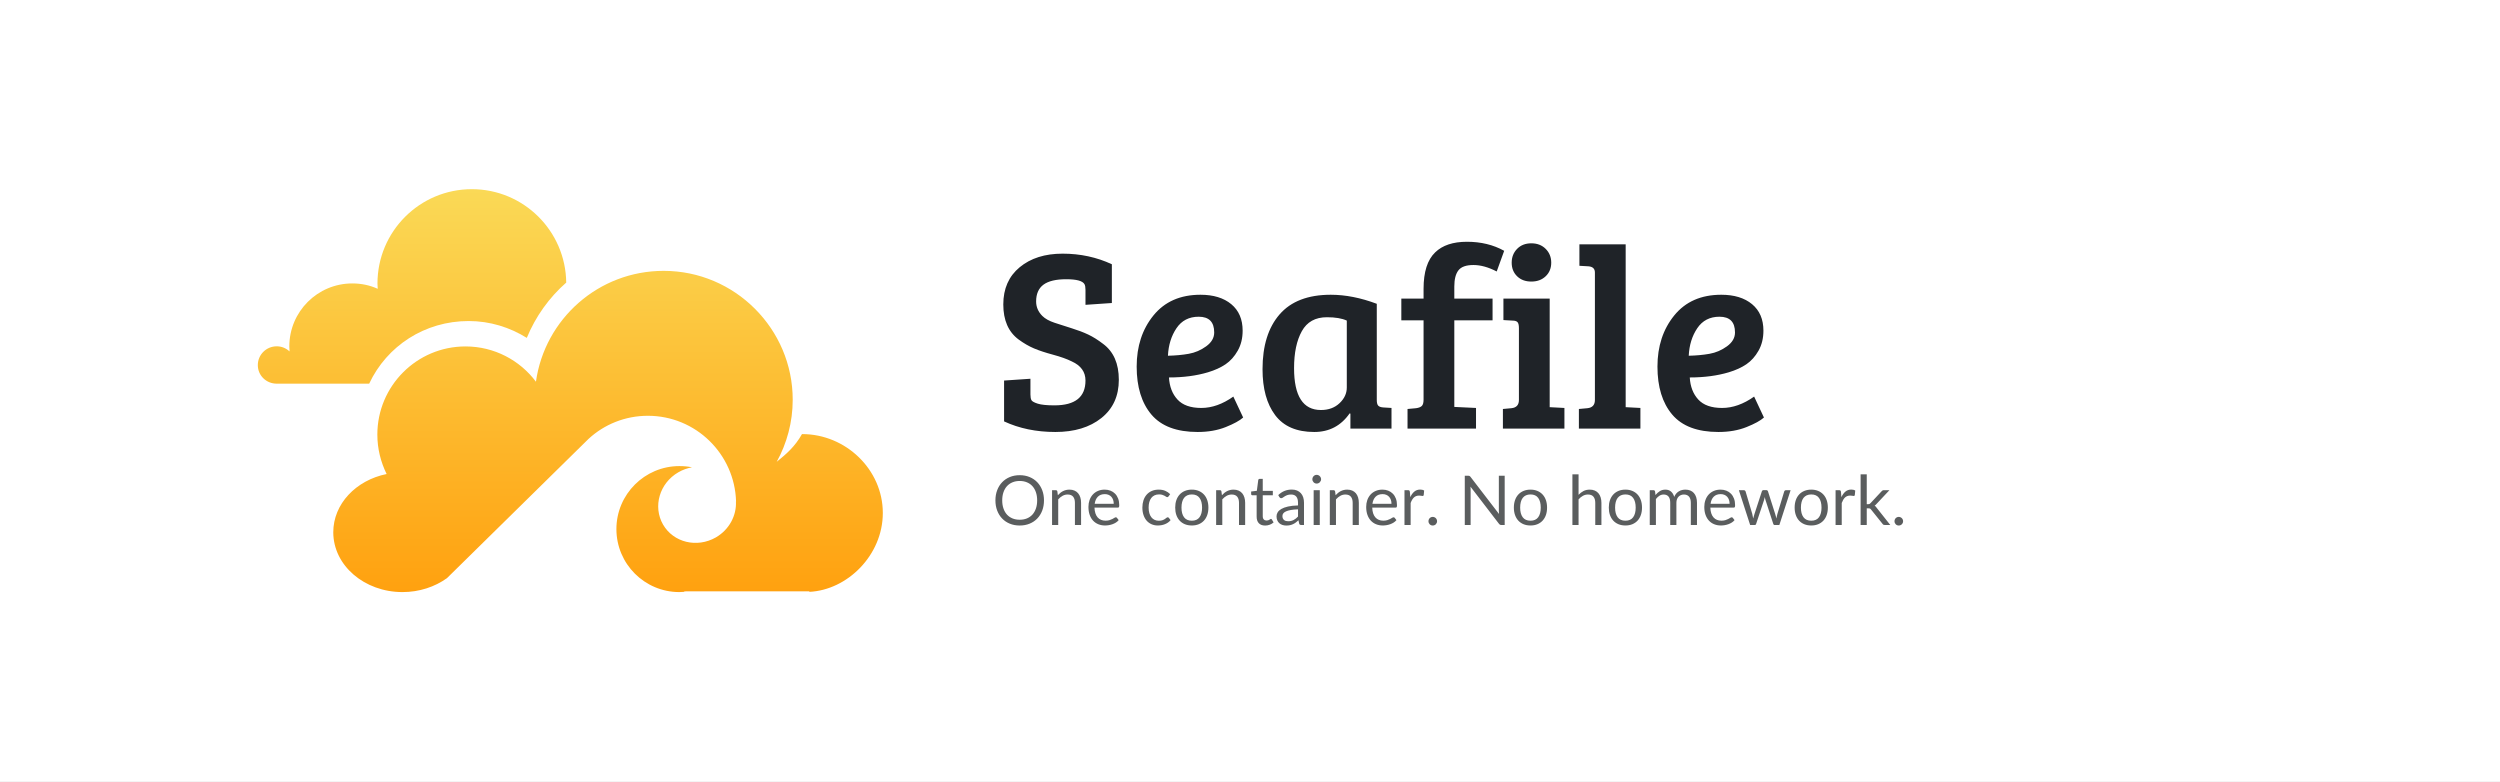
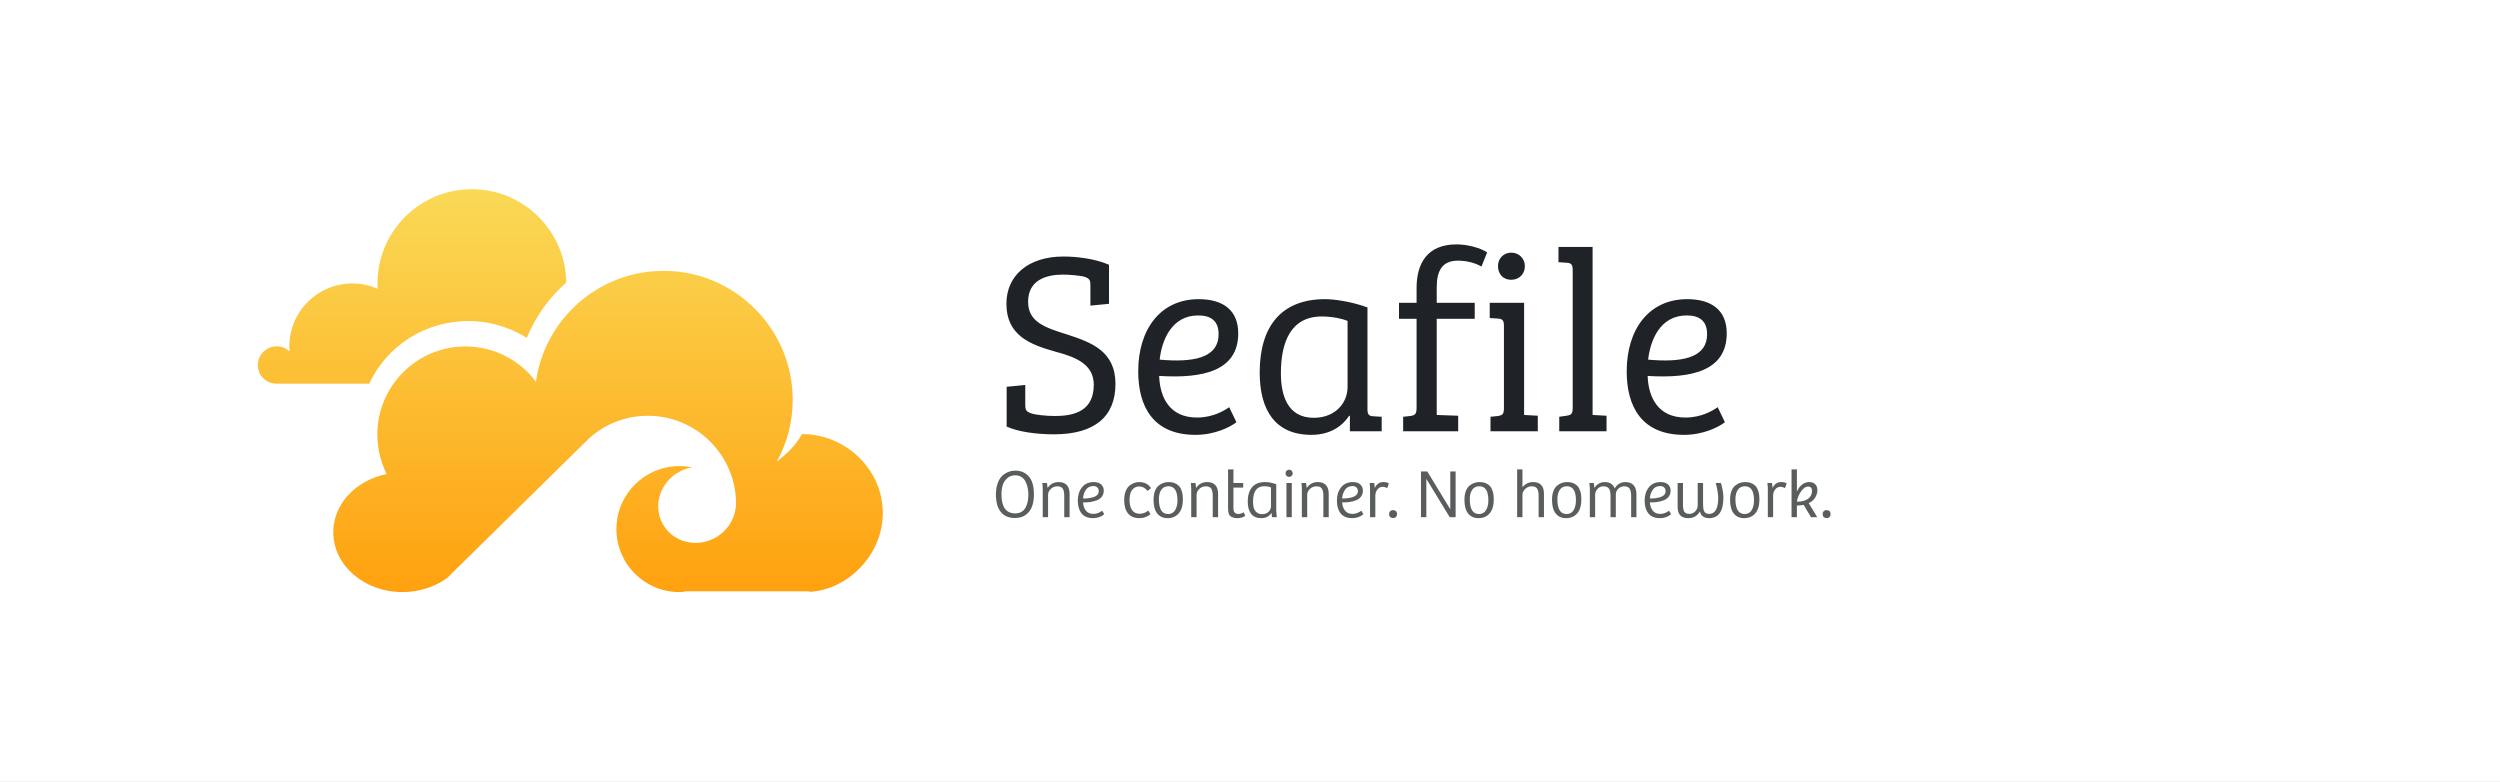
<svg xmlns="http://www.w3.org/2000/svg" viewBox="0 0 1600 500" width="1600" height="500" role="img" aria-label="Seafile">
  <rect width="1600" height="500" fill="#ffffff" />
  <g transform="translate(151.67,36.67) scale(0.83333)">
    <g transform="translate(16,15.859) scale(0.937683)">
      <linearGradient id="a" x1="-50.565" x2="-48.43" y1="653.193" y2="653.193" gradientTransform="matrix(0 154.4688 154.4688 0 -100641.89 7901.833)" gradientUnits="userSpaceOnUse">
        <stop offset="0" style="stop-color:#fad956" />
        <stop offset="1" style="stop-color:#ffa10f" />
      </linearGradient>
      <path d="M0 235.2c0-8.5 6.9-15.4 15.5-15.4 4.1 0 7.7 1.6 10.5 4.2-.1-1.4-.2-2.7-.2-4.1 0-28.5 23.1-51.6 51.6-51.6 7.4 0 14.4 1.5 20.8 4.4-.1-1.5-.2-2.9-.2-4.3 0-42.7 34.6-77.3 77.3-77.3 42.4 0 76.8 34.2 77.3 76.5-14 12.3-25.1 27.8-32.3 45.3-13.8-8.6-30.1-13.8-47.6-13.8-36 0-67 20.4-81.5 51.3H15.5c-8.6 0-15.5-6.7-15.5-15.2M407.1 189c-19.1-19.1-45.5-31-74.7-31-53.3 0-97.4 39.4-104.6 90.8-13.1-17.5-34.1-28.9-57.7-28.9-39.9 0-72.2 32.4-72.2 72.2 0 11.6 2.8 22.5 7.6 32.3-25.1 5.1-43.7 24.5-43.7 47.7 0 27.1 25.4 49 56.7 49 13.8 0 26.5-4.3 36.4-11.4l116-114.1c12.8-11.8 29.9-18.9 48.6-18.9 39.2 0 71.1 31.3 72.2 70.2 0 0 0-.1-.1-.1.6 11.5-5.4 23.1-16.4 29.5-15.5 8.9-34.8 4.2-43.3-10.5-8.5-14.8-2.9-33.9 12.5-42.8 3.6-2.1 7.4-3.4 11.2-4.1-3.3-.7-6.8-1-10.3-1-28.4 0-51.6 23.1-51.6 51.6s23.1 51.6 51.6 51.6c1.2 0 2.5-.1 3.8-.2l-.1-.2 1.5-.2h101.2v.4c31-1.4 60.2-29.9 60.2-64.6 0-35.6-30.4-64.6-66-64.6h-.2c-5.8 10.3-12.8 16.3-20.7 22.7 8.3-15.1 13.1-32.4 13.1-50.8 0-29.2-11.9-55.5-31-74.6" style="fill:url(#a)" />
    </g>
  </g>
-   <g transform="translate(635.00,274.32)">
-     <path d="M39.86-14.89Q59.71-14.89 59.71-30.77Q59.71-39.04 50.95-43.01Q46.32-45.32 38.95-47.31Q31.59-49.29 26.71-51.36Q21.83-53.43 16.87-57.07Q7.11-64.35 7.11-79.48Q7.11-94.62 17.62-103.30Q28.12-111.98 45.08-111.98Q62.03-111.98 76.59-105.20L76.59-80.39L59.71-79.23L59.71-88.83Q59.71-91.31 59.05-92.47Q57.23-95.61 47.39-95.61Q37.55-95.61 32.83-92.14Q28.12-88.66 28.12-81.38Q28.12-76.09 32.09-72.12Q34.74-69.47 39.95-67.74Q45.16-66 51.03-64.18Q56.90-62.36 61.45-60.21Q66-58.06 70.96-54.26Q81.05-46.81 81.05-31.26Q81.05-15.71 69.89-6.78Q58.72 2.15 40.44 2.15Q22.17 2.15 7.61-4.63L7.61-30.77L24.48-31.92L24.48-21.83Q24.48-19.35 25.14-18.20Q25.80-17.04 29.20-15.96Q32.59-14.89 39.86-14.89M133.32-85.68Q145.73-85.68 153.01-79.65Q160.29-73.61 160.29-62.69Q160.29-55.41 157.14-49.87Q154-44.33 149.37-41.19Q144.74-38.05 138.12-36.06Q127.04-32.75 113.14-32.75Q113.64-23.98 118.60-18.61Q123.56-13.23 133.82-13.23Q144.08-13.23 154.33-20.51L160.62-7.11Q157.31-4.14 149.45-0.99Q141.59 2.15 131.50 2.15Q111.32 2.15 101.89-9.02Q92.47-20.18 92.47-39.70Q92.47-59.22 103.22-72.45Q113.97-85.68 133.32-85.68M125.80-47.89Q131.83-48.96 136.96-52.68Q142.09-56.41 142.09-61.53Q142.09-71.62 132.17-71.62Q122.90-71.62 117.94-64.26Q112.98-56.90 112.48-46.65Q119.76-46.81 125.80-47.89M246.14-79.89L246.14-18.36Q246.14-15.71 247.05-14.72Q247.95-13.73 250.27-13.56L255.56-13.23L255.56 0L229.26 0L229.26-9.59L228.77-9.76Q220.50 2.15 206.11 2.15Q189.23 2.15 181.13-8.60Q173.02-19.35 173.02-38.05Q173.02-60.54 183.94-73.11Q194.86-85.68 216.69-85.68Q230.75-85.68 246.14-79.89M226.95-26.30L226.95-69.14Q222.32-71.29 214.21-71.29Q203.13-71.29 198.17-62.36Q193.20-53.43 193.20-38.71Q193.20-11.91 210.41-11.91Q217.68-11.91 222.32-16.29Q226.95-20.68 226.95-26.30M276.08-18.53L276.08-69.31L261.85-69.31L261.85-83.20L276.08-83.20L276.08-89.49Q276.08-105.70 283.52-112.81Q290.47-119.59 303.86-119.59Q317.26-119.59 327.68-113.80L322.89-100.57Q314.95-104.71 308-104.71Q301.05-104.71 298.41-101.32Q295.76-97.92 295.76-90.98L295.76-83.20L320.24-83.20L320.24-69.31L295.76-69.31L295.76-13.89L309.65-13.23L309.65 0L265.82 0L265.82-12.57L271.28-13.07Q273.76-13.40 274.92-14.47Q276.08-15.55 276.08-18.53M327.19-83.20L356.80-83.20L356.80-13.73L366.23-13.23L366.23 0L326.86 0L326.86-12.57L332.32-13.07Q337.11-13.56 337.11-18.36L337.11-64.35Q337.11-67.16 336.20-68.15Q335.29-69.14 332.98-69.14L327.19-69.47L327.19-83.20M335.95-97.51Q332.48-100.90 332.48-106.20Q332.48-111.49 335.95-115.05Q339.43-118.60 345.05-118.60Q350.68-118.60 354.23-115.05Q357.79-111.49 357.79-106.20Q357.79-100.90 354.23-97.51Q350.68-94.12 345.05-94.12Q339.43-94.12 335.95-97.51M375.82-117.94L405.43-117.94L405.43-13.73L414.86-13.23L414.86 0L375.49 0L375.49-12.57L380.95-13.07Q385.74-13.56 385.74-18.36L385.74-99.91Q385.74-103.55 381.61-103.88L375.82-104.21L375.82-117.94M466.63-85.68Q479.04-85.68 486.32-79.65Q493.59-73.61 493.59-62.69Q493.59-55.41 490.45-49.87Q487.31-44.33 482.68-41.19Q478.05-38.05 471.43-36.06Q460.35-32.75 446.45-32.75Q446.95-23.98 451.91-18.61Q456.87-13.23 467.13-13.23Q477.38-13.23 487.64-20.51L493.92-7.11Q490.62-4.14 482.76-0.99Q474.90 2.15 464.81 2.15Q444.63 2.15 435.20-9.02Q425.77-20.18 425.77-39.70Q425.77-59.22 436.53-72.45Q447.28-85.68 466.63-85.68M459.11-47.89Q465.14-48.96 470.27-52.68Q475.40-56.41 475.40-61.53Q475.40-71.62 465.47-71.62Q456.21-71.62 451.25-64.26Q446.29-56.90 445.79-46.65Q453.07-46.81 459.11-47.89" fill="#1f2328" />
+   <g transform="translate(635.00,275.99)">
+     <path d="M39.53 1.98C65.83 1.98 78.90-9.59 78.90-30.27C78.90-51.28 63.35-56.90 48.14-61.86C33.91-66.33 22.99-69.80 22.99-82.87C22.99-96.77 34.57-100.24 45.32-100.24C49.79-100.24 56.90-99.58 59.38-98.75C62.53-97.59 62.86-96.44 62.86-93.29L62.86-80.39L74.77-81.55L74.77-106.53C65.83-110.50 53.76-111.82 45.65-111.82C23.32-111.82 9.10-99.91 9.10-81.55C9.10-61.20 24.48-55.41 40.36-50.95C53.59-47.47 65.01-42.84 65.01-29.77C65.01-13.40 53.26-9.76 40.20-9.76C34.90-9.76 27.46-10.42 24.65-11.58C21.50-12.74 21.17-13.89 21.17-17.04L21.17-29.61L9.26-28.45L9.26-2.98C16.54 0.33 28.12 1.98 39.53 1.98M157.47-62.69C157.47-77.08 148.21-84.53 132.17-84.53C107.52-84.53 93.46-65.01 93.46-38.38C93.46-15.71 103.05 2.32 130.18 2.32C142.42 2.32 152.35-2.65 156.32-5.79L151.68-15.38C148.54-13.23 141.43-8.77 131.01-8.77C113.64-8.77 107.35-21.50 106.86-35.40C135.47-33.58 157.47-38.87 157.47-62.69M144.90-62.20C144.90-46.32 127.70-44 107.19-45.82C108.51-57.89 114.63-74.11 131.83-74.11C139.77-74.11 144.90-70.80 144.90-62.20M240.18-79.23C229.43-83.20 218.35-84.53 213.05-84.53C184.77-84.53 171.20-66.83 171.20-37.55C171.20-13.73 180.96 2.32 204.29 2.32C217.02 2.32 224.63-3.97 228.44-9.92L228.93-9.76L228.93 0L249.28 0L249.28-9.26L243.65-9.59C241.01-9.76 240.18-10.92 240.18-14.06M227.44-28.29C227.44-18.20 219.67-8.60 205.77-8.60C188.74-8.60 184.77-23.49 184.77-37.05C184.77-56.90 191.05-73.44 210.90-73.44C218.02-73.44 224.30-71.95 227.44-70.63M271.61-15.22C271.61-11.08 270.78-10.26 267.64-9.76L263.01-9.26L263.01 0L298.24 0L298.24-9.92L284.51-10.42L284.51-71.95L308.83-71.95L308.83-82.21L284.51-82.21L284.51-92.14C284.51-102.72 287.98-109.17 298.08-109.17C303.53-109.17 308.99-107.85 313.13-105.37L316.77-114.47C311.97-117.61 303.70-119.59 297.25-119.59C278.23-119.59 271.61-107.19 271.61-91.64L271.61-82.21L260.36-82.21L260.36-71.95L271.61-71.95M340.42-82.21L318.42-82.21L318.42-72.45L323.38-72.12C326.53-71.95 327.52-71.13 327.52-67.32L327.52-15.22C327.52-11.08 326.86-10.26 323.71-9.76L318.92-9.26L318.92 0L349.19 0L349.19-9.92L340.42-10.42M323.71-105.70C323.71-100.57 327.02-96.93 332.15-96.93C337.28-96.93 340.92-100.57 340.92-105.70C340.92-110.50 337.11-114.30 332.32-114.30C327.19-114.30 323.71-110.50 323.71-105.70M371.52-15.22C371.52-11.08 370.69-10.42 367.55-9.92L362.92-9.26L362.92 0L393.19 0L393.19-9.92L384.26-10.42L384.26-117.94L362.42-117.94L362.42-108.18L367.38-107.85C370.53-107.68 371.52-106.86 371.52-103.05M470.11-62.69C470.11-77.08 460.84-84.53 444.80-84.53C420.15-84.53 406.09-65.01 406.09-38.38C406.09-15.71 415.68 2.32 442.81 2.32C455.05 2.32 464.98-2.65 468.95-5.79L464.32-15.38C461.17-13.23 454.06-8.77 443.64-8.77C426.27-8.77 419.98-21.50 419.49-35.40C448.11-33.58 470.11-38.87 470.11-62.69M457.53-62.20C457.53-46.32 440.33-44 419.82-45.82C421.14-57.89 427.26-74.11 444.47-74.11C452.41-74.11 457.53-70.80 457.53-62.20" fill="#1f2328" />
  </g>
-   <g transform="translate(635.00,336)">
-     <path d="M33.15-15.75Q33.15-12.21 32.03-9.25Q30.91-6.29 28.86-4.16Q26.82-2.02 23.95-0.85Q21.08 0.33 17.60 0.33Q14.12 0.33 11.26-0.85Q8.40-2.02 6.36-4.16Q4.31-6.29 3.19-9.25Q2.07-12.21 2.07-15.75Q2.07-19.29 3.19-22.25Q4.31-25.21 6.36-27.36Q8.40-29.50 11.26-30.69Q14.12-31.88 17.60-31.88Q21.08-31.88 23.95-30.69Q26.82-29.50 28.86-27.36Q30.91-25.21 32.03-22.25Q33.15-19.29 33.15-15.75M28.78-15.75Q28.78-18.66 27.98-20.97Q27.19-23.28 25.74-24.87Q24.29-26.47 22.22-27.32Q20.15-28.18 17.60-28.18Q15.07-28.18 13-27.32Q10.93-26.47 9.47-24.87Q8.01-23.28 7.22-20.97Q6.42-18.66 6.42-15.75Q6.42-12.85 7.22-10.55Q8.01-8.25 9.47-6.65Q10.93-5.06 13-4.21Q15.07-3.37 17.60-3.37Q20.15-3.37 22.22-4.21Q24.29-5.06 25.74-6.65Q27.19-8.25 27.98-10.55Q28.78-12.85 28.78-15.75M41.71-21.47L42.02-19.05Q42.75-19.87 43.56-20.53Q44.37-21.19 45.29-21.66Q46.20-22.13 47.22-22.38Q48.25-22.64 49.43-22.64Q51.26-22.64 52.66-22.03Q54.05-21.43 54.99-20.32Q55.92-19.21 56.41-17.64Q56.89-16.08 56.89-14.19L56.89 0L52.95 0L52.95-14.19Q52.95-16.72 51.80-18.12Q50.64-19.51 48.29-19.51Q46.55-19.51 45.05-18.68Q43.54-17.84 42.26-16.41L42.26 0L38.32 0L38.32-22.29L40.68-22.29Q41.51-22.29 41.71-21.47M65.60-13.57L77.79-13.57Q77.79-14.94 77.41-16.07Q77.02-17.20 76.28-18.03Q75.55-18.85 74.49-19.30Q73.44-19.76 72.09-19.76Q69.28-19.76 67.64-18.12Q66-16.48 65.60-13.57M79.86-4.55L80.96-3.12Q80.23-2.24 79.22-1.59Q78.21-0.95 77.06-0.53Q75.90-0.11 74.67 0.10Q73.44 0.31 72.23 0.31Q69.92 0.31 67.97-0.47Q66.02-1.25 64.60-2.76Q63.18-4.27 62.39-6.49Q61.60-8.71 61.60-11.59Q61.60-13.93 62.31-15.95Q63.03-17.97 64.37-19.46Q65.71-20.94 67.65-21.79Q69.59-22.64 72.01-22.64Q74.01-22.64 75.71-21.97Q77.42-21.30 78.66-20.03Q79.90-18.77 80.61-16.91Q81.31-15.05 81.31-12.67Q81.31-11.75 81.11-11.44Q80.92-11.13 80.37-11.13L65.47-11.13Q65.54-9.02 66.06-7.46Q66.57-5.90 67.50-4.85Q68.42-3.81 69.70-3.29Q70.97-2.77 72.56-2.77Q74.03-2.77 75.10-3.11Q76.16-3.45 76.93-3.85Q77.70-4.25 78.22-4.59Q78.74-4.93 79.11-4.93Q79.60-4.93 79.86-4.55M113.92-19.73L112.88-18.33Q112.71-18.08 112.53-17.95Q112.35-17.82 112.05-17.82Q111.72-17.82 111.32-18.09Q110.92-18.37 110.34-18.70Q109.76-19.03 108.91-19.30Q108.06-19.58 106.83-19.58Q105.18-19.58 103.93-19Q102.67-18.41 101.83-17.31Q100.98-16.21 100.55-14.65Q100.12-13.09 100.12-11.15Q100.12-9.13 100.58-7.56Q101.05-5.98 101.89-4.92Q102.74-3.85 103.94-3.29Q105.14-2.73 106.63-2.73Q108.06-2.73 108.99-3.07Q109.91-3.41 110.52-3.83Q111.12-4.25 111.53-4.59Q111.94-4.93 112.33-4.93Q112.82-4.93 113.08-4.55L114.18-3.12Q113.45-2.22 112.53-1.58Q111.61-0.95 110.54-0.52Q109.47-0.09 108.31 0.11Q107.14 0.31 105.93 0.31Q103.84 0.31 102.05-0.46Q100.25-1.23 98.93-2.69Q97.61-4.16 96.87-6.29Q96.12-8.43 96.12-11.15Q96.12-13.64 96.81-15.75Q97.50-17.86 98.83-19.39Q100.17-20.92 102.11-21.78Q104.06-22.64 106.59-22.64Q108.94-22.64 110.74-21.88Q112.53-21.12 113.92-19.73M127.78-22.64Q130.22-22.64 132.18-21.82Q134.13-21.01 135.52-19.51Q136.91-18.02 137.64-15.89Q138.38-13.77 138.38-11.15Q138.38-8.51 137.64-6.40Q136.91-4.29 135.52-2.79Q134.13-1.30 132.18-0.49Q130.22 0.31 127.78 0.31Q125.31 0.31 123.34-0.49Q121.37-1.30 119.99-2.79Q118.60-4.29 117.86-6.40Q117.13-8.51 117.13-11.15Q117.13-13.77 117.86-15.89Q118.60-18.02 119.99-19.51Q121.37-21.01 123.34-21.82Q125.31-22.64 127.78-22.64M127.78-2.75Q131.08-2.75 132.70-4.96Q134.33-7.17 134.33-11.13Q134.33-15.11 132.70-17.34Q131.08-19.56 127.78-19.56Q126.10-19.56 124.86-18.99Q123.62-18.41 122.79-17.34Q121.97-16.26 121.56-14.68Q121.15-13.11 121.15-11.13Q121.15-7.17 122.79-4.96Q124.43-2.75 127.78-2.75M146.72-21.47L147.03-19.05Q147.75-19.87 148.57-20.53Q149.38-21.19 150.29-21.66Q151.21-22.13 152.23-22.38Q153.25-22.64 154.44-22.64Q156.27-22.64 157.66-22.03Q159.06-21.43 160-20.32Q160.93-19.21 161.41-17.64Q161.90-16.08 161.90-14.19L161.90 0L157.96 0L157.96-14.19Q157.96-16.72 156.81-18.12Q155.65-19.51 153.30-19.51Q151.56-19.51 150.05-18.68Q148.54-17.84 147.27-16.41L147.27 0L143.33 0L143.33-22.29L145.68-22.29Q146.52-22.29 146.72-21.47M174.72 0.35Q172.08 0.35 170.66-1.12Q169.25-2.60 169.25-5.37L169.25-19.01L166.56-19.01Q166.21-19.01 165.97-19.22Q165.73-19.43 165.73-19.87L165.73-21.43L169.38-21.89L170.28-28.78Q170.35-29.11 170.58-29.31Q170.81-29.52 171.18-29.52L173.16-29.52L173.16-21.85L179.61-21.85L179.61-19.01L173.16-19.01L173.16-5.63Q173.16-4.22 173.84-3.54Q174.53-2.86 175.60-2.86Q176.22-2.86 176.67-3.02Q177.12-3.19 177.45-3.39Q177.78-3.59 178.01-3.75Q178.24-3.92 178.42-3.92Q178.73-3.92 178.97-3.54L180.11-1.67Q179.10-0.73 177.67-0.19Q176.24 0.35 174.72 0.35M195.73-5.41L195.73-10.03Q193.03-9.94 191.13-9.60Q189.22-9.26 188.02-8.71Q186.82-8.16 186.28-7.41Q185.75-6.67 185.75-5.74Q185.75-4.86 186.03-4.22Q186.32-3.59 186.81-3.18Q187.31-2.77 187.98-2.58Q188.65-2.40 189.42-2.40Q190.45-2.40 191.31-2.61Q192.17-2.82 192.93-3.21Q193.69-3.61 194.38-4.16Q195.07-4.71 195.73-5.41M183.79-17.89L183.08-19.14Q184.93-20.92 187.07-21.80Q189.20-22.68 191.80-22.68Q193.67-22.68 195.12-22.07Q196.57-21.45 197.56-20.35Q198.55-19.25 199.06-17.69Q199.56-16.13 199.56-14.26L199.56 0L197.82 0Q197.25 0 196.94-0.19Q196.64-0.37 196.46-0.92L196.02-3.04Q195.14-2.22 194.30-1.59Q193.47-0.97 192.54-0.54Q191.62-0.11 190.57 0.12Q189.53 0.35 188.25 0.35Q186.96 0.35 185.81-0.01Q184.67-0.37 183.82-1.10Q182.97-1.83 182.48-2.94Q181.98-4.05 181.98-5.57Q181.98-6.89 182.71-8.11Q183.44-9.33 185.06-10.27Q186.69-11.22 189.31-11.82Q191.93-12.43 195.73-12.52L195.73-14.26Q195.73-16.85 194.61-18.18Q193.49-19.51 191.33-19.51Q189.88-19.51 188.90-19.15Q187.92-18.79 187.21-18.34Q186.49-17.89 185.98-17.52Q185.46-17.16 184.95-17.16Q184.56-17.16 184.27-17.37Q183.99-17.58 183.79-17.89M205.74-22.29L209.66-22.29L209.66 0L205.74 0L205.74-22.29M210.50-29.28Q210.50-28.71 210.26-28.21Q210.03-27.72 209.65-27.33Q209.26-26.95 208.75-26.73Q208.23-26.51 207.66-26.51Q207.09-26.51 206.59-26.73Q206.10-26.95 205.72-27.33Q205.35-27.72 205.13-28.21Q204.91-28.71 204.91-29.28Q204.91-29.85 205.13-30.37Q205.35-30.89 205.72-31.27Q206.10-31.66 206.59-31.88Q207.09-32.10 207.66-32.10Q208.23-32.10 208.75-31.88Q209.26-31.66 209.65-31.27Q210.03-30.89 210.26-30.37Q210.50-29.85 210.50-29.28M219.47-21.47L219.78-19.05Q220.51-19.87 221.32-20.53Q222.13-21.19 223.05-21.66Q223.96-22.13 224.98-22.38Q226.01-22.64 227.19-22.64Q229.02-22.64 230.42-22.03Q231.81-21.43 232.75-20.32Q233.68-19.21 234.17-17.64Q234.65-16.08 234.65-14.19L234.65 0L230.71 0L230.71-14.19Q230.71-16.72 229.56-18.12Q228.40-19.51 226.05-19.51Q224.31-19.51 222.81-18.68Q221.30-17.84 220.02-16.41L220.02 0L216.08 0L216.08-22.29L218.44-22.29Q219.27-22.29 219.47-21.47M243.36-13.57L255.55-13.57Q255.55-14.94 255.17-16.07Q254.78-17.20 254.04-18.03Q253.31-18.85 252.25-19.30Q251.20-19.76 249.85-19.76Q247.04-19.76 245.40-18.12Q243.76-16.48 243.36-13.57M257.62-4.55L258.72-3.12Q257.99-2.24 256.98-1.59Q255.97-0.95 254.81-0.53Q253.66-0.11 252.43 0.10Q251.20 0.31 249.99 0.31Q247.68 0.31 245.73-0.47Q243.78-1.25 242.36-2.76Q240.94-4.27 240.15-6.49Q239.36-8.71 239.36-11.59Q239.36-13.93 240.07-15.95Q240.79-17.97 242.13-19.46Q243.47-20.94 245.41-21.79Q247.35-22.64 249.77-22.64Q251.77-22.64 253.47-21.97Q255.18-21.30 256.42-20.03Q257.66-18.77 258.37-16.91Q259.07-15.05 259.07-12.67Q259.07-11.75 258.87-11.44Q258.68-11.13 258.13-11.13L243.23-11.13Q243.30-9.02 243.81-7.46Q244.33-5.90 245.26-4.85Q246.18-3.81 247.46-3.29Q248.73-2.77 250.32-2.77Q251.79-2.77 252.86-3.11Q253.92-3.45 254.69-3.85Q255.46-4.25 255.98-4.59Q256.50-4.93 256.87-4.93Q257.36-4.93 257.62-4.55M267.32-21.21L267.59-17.82Q268.64-20.11 270.18-21.39Q271.72-22.68 273.94-22.68Q274.65-22.68 275.30-22.53Q275.95-22.37 276.45-22.04L276.17-19.12Q276.03-18.57 275.51-18.57Q275.20-18.57 274.60-18.70Q274.01-18.83 273.26-18.83Q272.21-18.83 271.38-18.52Q270.56-18.22 269.91-17.61Q269.26-17.01 268.74-16.11Q268.22-15.22 267.81-14.08L267.81 0L263.87 0L263.87-22.29L266.11-22.29Q266.75-22.29 266.99-22.04Q267.23-21.80 267.32-21.21M279.22-2.42Q279.22-2.99 279.43-3.50Q279.64-4 280-4.38Q280.37-4.75 280.87-4.97Q281.38-5.19 281.95-5.19Q282.52-5.19 283.03-4.97Q283.54-4.75 283.91-4.38Q284.28-4 284.50-3.50Q284.72-2.99 284.72-2.42Q284.72-1.83 284.50-1.33Q284.28-0.84 283.91-0.46Q283.54-0.09 283.03 0.12Q282.52 0.33 281.95 0.33Q281.38 0.33 280.87 0.12Q280.37-0.09 280-0.46Q279.64-0.84 279.43-1.33Q279.22-1.83 279.22-2.42M324.26-31.53L328-31.53L328 0L325.86 0Q325.36 0 325.02-0.18Q324.68-0.35 324.35-0.77L306.11-24.53Q306.15-23.98 306.17-23.45Q306.20-22.92 306.20-22.46L306.20 0L302.46 0L302.46-31.53L304.66-31.53Q304.94-31.53 305.14-31.49Q305.34-31.46 305.49-31.38Q305.65-31.31 305.80-31.16Q305.95-31.02 306.13-30.80L324.37-7.06Q324.32-7.63 324.29-8.17Q324.26-8.71 324.26-9.20L324.26-31.53M344.52-22.64Q346.96-22.64 348.92-21.82Q350.88-21.01 352.26-19.51Q353.65-18.02 354.39-15.89Q355.12-13.77 355.12-11.15Q355.12-8.51 354.39-6.40Q353.65-4.29 352.26-2.79Q350.88-1.30 348.92-0.49Q346.96 0.31 344.52 0.31Q342.06 0.31 340.09-0.49Q338.12-1.30 336.73-2.79Q335.35-4.29 334.61-6.40Q333.87-8.51 333.87-11.15Q333.87-13.77 334.61-15.89Q335.35-18.02 336.73-19.51Q338.12-21.01 340.09-21.82Q342.06-22.64 344.52-22.64M344.52-2.75Q347.82-2.75 349.45-4.96Q351.08-7.17 351.08-11.13Q351.08-15.11 349.45-17.34Q347.82-19.56 344.52-19.56Q342.85-19.56 341.61-18.99Q340.36-18.41 339.54-17.34Q338.71-16.26 338.31-14.68Q337.90-13.11 337.90-11.13Q337.90-7.17 339.54-4.96Q341.18-2.75 344.52-2.75M375.28-32.41L375.28-19.32Q376.71-20.83 378.44-21.74Q380.18-22.64 382.45-22.64Q384.27-22.64 385.67-22.03Q387.07-21.43 388-20.32Q388.94-19.21 389.42-17.64Q389.91-16.08 389.91-14.19L389.91 0L385.97 0L385.97-14.19Q385.97-16.72 384.81-18.12Q383.66-19.51 381.30-19.51Q379.57-19.51 378.06-18.68Q376.55-17.84 375.28-16.41L375.28 0L371.34 0L371.34-32.41L375.28-32.41M405.28-22.64Q407.73-22.64 409.68-21.82Q411.64-21.01 413.03-19.51Q414.41-18.02 415.15-15.89Q415.89-13.77 415.89-11.15Q415.89-8.51 415.15-6.40Q414.41-4.29 413.03-2.79Q411.64-1.30 409.68-0.49Q407.73 0.31 405.28 0.31Q402.82 0.31 400.85-0.49Q398.88-1.30 397.50-2.79Q396.11-4.29 395.37-6.40Q394.64-8.51 394.64-11.15Q394.64-13.77 395.37-15.89Q396.11-18.02 397.50-19.51Q398.88-21.01 400.85-21.82Q402.82-22.64 405.28-22.64M405.28-2.75Q408.58-2.75 410.21-4.96Q411.84-7.17 411.84-11.13Q411.84-15.11 410.21-17.34Q408.58-19.56 405.28-19.56Q403.61-19.56 402.37-18.99Q401.13-18.41 400.30-17.34Q399.48-16.26 399.07-14.68Q398.66-13.11 398.66-11.13Q398.66-7.17 400.30-4.96Q401.94-2.75 405.28-2.75M424.78 0L420.84 0L420.84-22.29L423.19-22.29Q424.03-22.29 424.23-21.47L424.51-19.18Q425.74-20.70 427.28-21.67Q428.82-22.64 430.85-22.64Q433.09-22.64 434.49-21.38Q435.89-20.13 436.50-18Q436.99-19.21 437.75-20.09Q438.50-20.97 439.45-21.54Q440.40-22.11 441.46-22.37Q442.53-22.64 443.63-22.64Q445.39-22.64 446.76-22.08Q448.14-21.52 449.10-20.44Q450.05-19.36 450.56-17.79Q451.07-16.21 451.07-14.19L451.07 0L447.13 0L447.13-14.19Q447.13-16.81 445.98-18.16Q444.84-19.51 442.68-19.51Q441.72-19.51 440.85-19.17Q439.98-18.83 439.32-18.17Q438.66-17.51 438.27-16.51Q437.89-15.51 437.89-14.19L437.89 0L433.95 0L433.95-14.19Q433.95-16.87 432.87-18.19Q431.79-19.51 429.73-19.51Q428.27-19.51 427.04-18.73Q425.81-17.95 424.78-16.61L424.78 0M459.76-13.57L471.94-13.57Q471.94-14.94 471.56-16.07Q471.17-17.20 470.44-18.03Q469.70-18.85 468.64-19.30Q467.59-19.76 466.25-19.76Q463.43-19.76 461.79-18.12Q460.15-16.48 459.76-13.57M474.01-4.55L475.11-3.12Q474.39-2.24 473.37-1.59Q472.36-0.95 471.21-0.53Q470.05-0.11 468.82 0.10Q467.59 0.31 466.38 0.31Q464.07 0.31 462.12-0.47Q460.17-1.25 458.75-2.76Q457.34-4.27 456.54-6.49Q455.75-8.71 455.75-11.59Q455.75-13.93 456.47-15.95Q457.18-17.97 458.52-19.46Q459.87-20.94 461.80-21.79Q463.74-22.64 466.16-22.64Q468.16-22.64 469.87-21.97Q471.57-21.30 472.81-20.03Q474.06-18.77 474.76-16.91Q475.46-15.05 475.46-12.67Q475.46-11.75 475.27-11.44Q475.07-11.13 474.52-11.13L459.62-11.13Q459.69-9.02 460.21-7.46Q460.72-5.90 461.65-4.85Q462.57-3.81 463.85-3.29Q465.12-2.77 466.71-2.77Q468.18-2.77 469.25-3.11Q470.32-3.45 471.09-3.85Q471.86-4.25 472.37-4.59Q472.89-4.93 473.26-4.93Q473.75-4.93 474.01-4.55M508.05-22.29L510.99-22.29L503.78 0L500.68 0Q500.10 0 499.88-0.75L494.96-15.86Q494.78-16.37 494.67-16.88Q494.56-17.40 494.45-17.91Q494.34-17.40 494.23-16.88Q494.12-16.37 493.94-15.84L488.93-0.75Q488.73 0 488.05 0L485.10 0L477.88-22.29L480.96-22.29Q481.43-22.29 481.75-22.04Q482.06-21.80 482.17-21.47L486.44-7.13Q486.82-5.54 487.04-4.14Q487.23-4.86 487.44-5.61Q487.65-6.36 487.89-7.13L492.60-21.56Q492.71-21.89 492.99-22.11Q493.26-22.33 493.66-22.33L495.37-22.33Q495.81-22.33 496.10-22.11Q496.39-21.89 496.50-21.56L501.09-7.13Q501.34-6.36 501.53-5.61Q501.73-4.86 501.91-4.14Q502.02-4.86 502.18-5.60Q502.35-6.34 502.55-7.13L506.90-21.47Q507.01-21.82 507.32-22.05Q507.63-22.29 508.05-22.29M524.22-22.64Q526.66-22.64 528.62-21.82Q530.57-21.01 531.96-19.51Q533.35-18.02 534.08-15.89Q534.82-13.77 534.82-11.15Q534.82-8.51 534.08-6.40Q533.35-4.29 531.96-2.79Q530.57-1.30 528.62-0.49Q526.66 0.31 524.22 0.31Q521.75 0.31 519.78-0.49Q517.81-1.30 516.43-2.79Q515.04-4.29 514.31-6.40Q513.57-8.51 513.57-11.15Q513.57-13.77 514.31-15.89Q515.04-18.02 516.43-19.51Q517.81-21.01 519.78-21.82Q521.75-22.64 524.22-22.64M524.22-2.75Q527.52-2.75 529.14-4.96Q530.77-7.17 530.77-11.13Q530.77-15.11 529.14-17.34Q527.52-19.56 524.22-19.56Q522.54-19.56 521.30-18.99Q520.06-18.41 519.23-17.34Q518.41-16.26 518-14.68Q517.59-13.11 517.59-11.13Q517.59-7.17 519.23-4.96Q520.87-2.75 524.22-2.75M543.22-21.21L543.49-17.82Q544.54-20.11 546.08-21.39Q547.62-22.68 549.85-22.68Q550.55-22.68 551.20-22.53Q551.85-22.37 552.35-22.04L552.07-19.12Q551.94-18.57 551.41-18.57Q551.10-18.57 550.51-18.70Q549.91-18.83 549.16-18.83Q548.11-18.83 547.28-18.52Q546.46-18.22 545.81-17.61Q545.16-17.01 544.64-16.11Q544.13-15.22 543.71-14.08L543.71 0L539.77 0L539.77-22.29L542.01-22.29Q542.65-22.29 542.89-22.04Q543.14-21.80 543.22-21.21M555.79-32.41L559.72-32.41L559.72-13.33L560.74-13.33Q561.18-13.33 561.47-13.45Q561.77-13.57 562.10-13.95L569.14-21.49Q569.45-21.87 569.79-22.08Q570.13-22.29 570.70-22.29L574.24-22.29L566.04-13.55Q565.44-12.80 564.76-12.39Q565.16-12.12 565.48-11.78Q565.80-11.44 566.08-11L574.79 0L571.30 0Q570.79 0 570.43-0.16Q570.06-0.33 569.80-0.77L562.47-9.90Q562.14-10.36 561.82-10.50Q561.51-10.65 560.85-10.65L559.72-10.65L559.72 0L555.79 0L555.79-32.41M577.48-2.42Q577.48-2.99 577.69-3.50Q577.90-4 578.26-4.38Q578.62-4.75 579.13-4.97Q579.63-5.19 580.21-5.19Q580.78-5.19 581.28-4.97Q581.79-4.75 582.16-4.38Q582.54-4 582.76-3.50Q582.98-2.99 582.98-2.42Q582.98-1.83 582.76-1.33Q582.54-0.84 582.16-0.46Q581.79-0.09 581.28 0.12Q580.78 0.33 580.21 0.33Q579.63 0.33 579.13 0.12Q578.62-0.09 578.26-0.46Q577.90-0.84 577.69-1.33Q577.48-1.83 577.48-2.42" fill="#5a5d5e" />
+   <g transform="translate(635.00,331)">
+     <path d="M26.71-14.56Q26.71-7.17 23.45-3.32Q20.20 0.53 14.43 0.53Q8.71 0.53 5.54-3.32Q2.38-7.17 2.38-14.56Q2.38-18.61 3.48-21.67Q4.58-24.73 6.40-26.44Q8.23-28.16 10.36-28.97Q12.50-29.79 14.87-29.79Q20.11-29.79 23.41-26.11Q26.71-22.44 26.71-14.56M5.94-14.70Q5.94-2.42 14.78-2.42Q17.07-2.42 18.77-3.43Q20.46-4.44 21.38-6.20Q22.31-7.96 22.73-10.01Q23.14-12.06 23.14-14.43Q23.14-16.59 22.75-18.59Q22.35-20.59 21.47-22.53Q20.59-24.46 18.85-25.63Q17.12-26.80 14.74-26.80Q11.70-26.80 9.64-24.97Q7.57-23.14 6.75-20.53Q5.94-17.91 5.94-14.70M35.77-14.34L35.77 0L32.34 0L32.34-18.57L32.12-21.87L35.07-21.87L35.46-18.70Q38.02-22.48 42.55-22.48Q45.98-22.48 47.76-20.57Q49.54-18.66 49.54-14.92L49.54 0L46.11 0L46.11-13.86Q46.11-16.68 45.19-18.22Q44.26-19.76 41.71-19.76Q39.25-19.76 37.51-18.08Q35.77-16.41 35.77-14.34M64.99-22.48Q68.02-22.48 69.72-20.99Q71.41-19.49 71.41-17.03Q71.41-14.74 70.18-13.13Q68.95-11.53 66.92-10.78Q64.90-10.03 63.07-9.75Q61.25-9.46 59.31-9.46Q59.09-9.46 58.72-9.48Q58.34-9.50 58.17-9.50Q58.30-6.42 59.93-4.27Q61.56-2.11 64.77-2.11Q67.67-2.11 70.40-4.14L71.72-1.89Q68.73 0.62 64.55 0.62Q59.62 0.62 57.20-2.40Q54.78-5.41 54.78-10.60Q54.78-15.71 57.46-19.10Q60.15-22.48 64.99-22.48M68.20-16.63Q68.20-18.17 67.25-19.05Q66.31-19.93 64.81-19.93Q61.60-19.93 59.95-17.51Q58.30-15.09 58.17-12.01Q58.30-12.01 58.59-11.99Q58.87-11.97 59.05-11.97Q60.41-11.97 61.78-12.17Q63.14-12.36 64.70-12.80Q66.26-13.24 67.23-14.23Q68.20-15.22 68.20-16.63M94.47-2.20Q97.33-2.20 99.88-4.22L101.33-1.98Q98.47 0.62 94.20 0.62Q89.45 0.62 86.97-2.35Q84.48-5.32 84.48-10.96Q84.48-14.12 85.38-16.50Q86.28-18.88 87.76-20.11Q89.23-21.34 90.82-21.91Q92.40-22.48 94.07-22.48Q99.09-22.48 101.68-18.61L99.40-16.81Q97.24-19.67 94.12-19.67Q91.30-19.67 89.61-17.51Q87.91-15.36 87.91-11.09Q87.91-6.95 89.50-4.58Q91.08-2.20 94.47-2.20M112.60-2.02Q115.59-2.02 117.08-4.49Q118.58-6.95 118.58-10.82Q118.58-19.80 112.77-19.80Q109.78-19.80 108.24-17.53Q106.70-15.27 106.70-11.53Q106.70-2.02 112.60-2.02M103.27-11.09Q103.27-14.34 104.15-16.68Q105.03-19.01 106.55-20.22Q108.06-21.43 109.65-21.96Q111.23-22.48 113.04-22.48Q114.14-22.48 115.15-22.31Q116.16-22.13 117.50-21.47Q118.84-20.81 119.79-19.71Q120.74-18.61 121.40-16.50Q122.06-14.39 122.06-11.57Q122.06-5.46 119.37-2.42Q116.69 0.62 112.29 0.62Q108.02 0.62 105.64-2.33Q103.27-5.28 103.27-11.09M130.81-14.34L130.81 0L127.38 0L127.38-18.57L127.16-21.87L130.11-21.87L130.50-18.70Q133.06-22.48 137.59-22.48Q141.02-22.48 142.80-20.57Q144.58-18.66 144.58-14.92L144.58 0L141.15 0L141.15-13.86Q141.15-16.68 140.23-18.22Q139.30-19.76 136.75-19.76Q134.29-19.76 132.55-18.08Q130.81-16.41 130.81-14.34M150.96-5.98L150.96-30.58L154.40-30.58L154.40-21.87L160.64-21.87L160.64-18.92L154.40-18.92L154.40-5.90Q154.40-3.78 155.19-2.93Q155.98-2.07 157.61-2.07Q159.15-2.07 160.95-3.12L161.96-0.84Q159.85 0.62 156.99 0.62Q155.32 0.62 154.13 0.20Q152.94-0.22 152.33-0.77Q151.71-1.32 151.40-2.31Q151.10-3.30 151.03-4.03Q150.96-4.75 150.96-5.98M181.81-21.08L181.81-3.83L182.16 0L179.08 0L178.82-2.60L178.68-2.64Q176.44 0.62 172.26 0.62Q167.82 0.62 165.68-2.20Q163.55-5.02 163.55-9.99Q163.55-15.93 166.36-19.21Q169.18-22.48 174.59-22.48Q178.07-22.48 181.81-21.08M178.42-6.95L178.42-19.05Q176.75-19.80 174.02-19.80Q166.94-19.80 166.94-9.86Q166.94-7.70 167.38-6.05Q167.82-4.40 169.18-3.17Q170.54-1.94 172.70-1.94Q175.34-1.94 176.88-3.45Q178.42-4.97 178.42-6.95M191.75-21.87L191.75 0L188.32 0L188.32-21.87L191.75-21.87M187.75-28.12Q187.75-29.08 188.41-29.74Q189.07-30.40 190.04-30.40Q191-30.40 191.66-29.74Q192.32-29.08 192.32-28.12Q192.32-27.10 191.66-26.44Q191-25.78 189.99-25.78Q189.02-25.78 188.39-26.44Q187.75-27.10 187.75-28.12M201.61-14.34L201.61 0L198.18 0L198.18-18.57L197.96-21.87L200.90-21.87L201.30-18.70Q203.85-22.48 208.38-22.48Q211.82-22.48 213.60-20.57Q215.38-18.66 215.38-14.92L215.38 0L211.95 0L211.95-13.86Q211.95-16.68 211.02-18.22Q210.10-19.76 207.55-19.76Q205.08-19.76 203.35-18.08Q201.61-16.41 201.61-14.34M230.82-22.48Q233.86-22.48 235.55-20.99Q237.25-19.49 237.25-17.03Q237.25-14.74 236.02-13.13Q234.78-11.53 232.76-10.78Q230.74-10.03 228.91-9.75Q227.08-9.46 225.15-9.46Q224.93-9.46 224.55-9.48Q224.18-9.50 224-9.50Q224.14-6.42 225.76-4.27Q227.39-2.11 230.60-2.11Q233.51-2.11 236.24-4.14L237.56-1.89Q234.56 0.62 230.38 0.62Q225.46 0.62 223.04-2.40Q220.62-5.41 220.62-10.60Q220.62-15.71 223.30-19.10Q225.98-22.48 230.82-22.48M234.04-16.63Q234.04-18.17 233.09-19.05Q232.14-19.93 230.65-19.93Q227.44-19.93 225.79-17.51Q224.14-15.09 224-12.01Q224.14-12.01 224.42-11.99Q224.71-11.97 224.88-11.97Q226.25-11.97 227.61-12.17Q228.98-12.36 230.54-12.80Q232.10-13.24 233.07-14.23Q234.04-15.22 234.04-16.63M245.21-13.95L245.21 0L241.82 0L241.82-18.88L241.56-21.87L244.51-21.87L244.90-18.70Q246.53-22.48 250.40-22.48Q252.56-22.48 253.88-21.65L252.82-18.61Q251.24-19.45 249.96-19.45Q247.94-19.45 246.62-17.84Q245.30-16.24 245.21-13.95M254.01-1.98Q254.01-3.08 254.72-3.81Q255.42-4.53 256.52-4.53Q257.71-4.53 258.41-3.85Q259.12-3.17 259.12-2.02Q259.12-0.88 258.43-0.15Q257.75 0.57 256.65 0.57Q255.42 0.57 254.72-0.11Q254.01-0.79 254.01-1.98M293.17-5.15L293.17-29.26L296.60-29.26L296.60 0L292.82 0L277.90-24.46L277.86-24.46L277.86 0L274.43 0L274.43-29.26L278.48-29.26L293.13-5.15L293.17-5.15M311.56-2.02Q314.56-2.02 316.05-4.49Q317.55-6.95 317.55-10.82Q317.55-19.80 311.74-19.80Q308.75-19.80 307.21-17.53Q305.67-15.27 305.67-11.53Q305.67-2.02 311.56-2.02M302.24-11.09Q302.24-14.34 303.12-16.68Q304-19.01 305.51-20.22Q307.03-21.43 308.62-21.96Q310.20-22.48 312-22.48Q313.10-22.48 314.12-22.31Q315.13-22.13 316.47-21.47Q317.81-20.81 318.76-19.71Q319.70-18.61 320.36-16.50Q321.02-14.39 321.02-11.57Q321.02-5.46 318.34-2.42Q315.66 0.62 311.26 0.62Q306.99 0.62 304.61-2.33Q302.24-5.28 302.24-11.09M339.37-14.34L339.37 0L335.98 0L335.98-30.58L339.37-30.58L339.37-19.18Q342.10-22.48 346.15-22.48Q353.14-22.48 353.14-14.92L353.14 0L349.71 0L349.71-13.99Q349.71-16.72 348.79-18.24Q347.86-19.76 345.22-19.76Q342.89-19.76 341.13-18.06Q339.37-16.37 339.37-14.34M367.62-2.02Q370.61-2.02 372.11-4.49Q373.60-6.95 373.60-10.82Q373.60-19.80 367.80-19.80Q364.80-19.80 363.26-17.53Q361.72-15.27 361.72-11.53Q361.72-2.02 367.62-2.02M358.29-11.09Q358.29-14.34 359.17-16.68Q360.05-19.01 361.57-20.22Q363.09-21.43 364.67-21.96Q366.26-22.48 368.06-22.48Q369.16-22.48 370.17-22.31Q371.18-22.13 372.53-21.47Q373.87-20.81 374.81-19.71Q375.76-18.61 376.42-16.50Q377.08-14.39 377.08-11.57Q377.08-5.46 374.40-2.42Q371.71 0.62 367.31 0.62Q363.04 0.62 360.67-2.33Q358.29-5.28 358.29-11.09M385.88-14.30L385.88 0L382.49 0L382.49-18.57L382.18-21.87L385.04-21.87L385.44-18.74Q387.82-22.48 392.17-22.48Q396.79-22.48 398.46-18.39Q399.48-20.37 401.30-21.43Q403.13-22.48 405.28-22.48Q408.67-22.48 410.50-20.48Q412.32-18.48 412.32-14.74L412.32 0L408.94 0L408.94-13.82Q408.94-16.59 407.99-18.17Q407.04-19.76 404.40-19.76Q402.20-19.76 400.66-18.17Q399.12-16.59 399.12-14.52L399.12 0L395.74 0L395.74-13.77Q395.74-15 395.58-15.93Q395.43-16.85 395.01-17.80Q394.59-18.74 393.62-19.25Q392.66-19.76 391.20-19.76Q388.92-19.76 387.40-18.11Q385.88-16.46 385.88-14.30M427.77-22.48Q430.80-22.48 432.50-20.99Q434.19-19.49 434.19-17.03Q434.19-14.74 432.96-13.13Q431.73-11.53 429.70-10.78Q427.68-10.03 425.85-9.75Q424.03-9.46 422.09-9.46Q421.87-9.46 421.50-9.48Q421.12-9.50 420.95-9.50Q421.08-6.42 422.71-4.27Q424.34-2.11 427.55-2.11Q430.45-2.11 433.18-4.14L434.50-1.89Q431.51 0.62 427.33 0.62Q422.40 0.62 419.98-2.40Q417.56-5.41 417.56-10.60Q417.56-15.71 420.24-19.10Q422.93-22.48 427.77-22.48M430.98-16.63Q430.98-18.17 430.03-19.05Q429.09-19.93 427.59-19.93Q424.38-19.93 422.73-17.51Q421.08-15.09 420.95-12.01Q421.08-12.01 421.37-11.99Q421.65-11.97 421.83-11.97Q423.19-11.97 424.56-12.17Q425.92-12.36 427.48-12.80Q429.04-13.24 430.01-14.23Q430.98-15.22 430.98-16.63M463.06-21.87L466.40-21.87Q467.98-16.50 467.98-12.67Q467.98 0.62 458.79 0.62Q454.04 0.62 452.94-3.61Q450.34 0.62 445.59 0.62Q442.02 0.62 440.35-1.19Q438.68-2.99 438.68-6.78L438.68-21.87L442.11-21.87L442.11-8.58Q442.11-7.30 442.16-6.56Q442.20-5.81 442.42-4.84Q442.64-3.87 443.04-3.37Q443.43-2.86 444.20-2.49Q444.97-2.11 446.12-2.11Q448.36-2.11 449.94-3.74Q451.53-5.37 451.53-7.52L451.53-21.87L454.96-21.87L454.96-8.45Q454.96-6.95 455.07-6.03Q455.18-5.10 455.53-4.09Q455.88-3.08 456.72-2.60Q457.56-2.11 458.88-2.11Q464.64-2.11 464.64-12.50Q464.64-16.10 463.06-21.87M481.58-2.02Q484.57-2.02 486.07-4.49Q487.56-6.95 487.56-10.82Q487.56-19.80 481.76-19.80Q478.76-19.80 477.22-17.53Q475.68-15.27 475.68-11.53Q475.68-2.02 481.58-2.02M472.25-11.09Q472.25-14.34 473.13-16.68Q474.01-19.01 475.53-20.22Q477.05-21.43 478.63-21.96Q480.22-22.48 482.02-22.48Q483.12-22.48 484.13-22.31Q485.14-22.13 486.49-21.47Q487.83-20.81 488.77-19.71Q489.72-18.61 490.38-16.50Q491.04-14.39 491.04-11.57Q491.04-5.46 488.36-2.42Q485.67 0.62 481.27 0.62Q477 0.62 474.63-2.33Q472.25-5.28 472.25-11.09M499.80-13.95L499.80 0L496.41 0L496.41-18.88L496.14-21.87L499.09-21.87L499.49-18.70Q501.12-22.48 504.99-22.48Q507.14-22.48 508.46-21.65L507.41-18.61Q505.82-19.45 504.55-19.45Q502.52-19.45 501.20-17.84Q499.88-16.24 499.80-13.95M528.13-17.25Q528.13-15.05 526.81-12.72Q525.49-10.38 522.59-8.98L528.04 0L524.04 0L519.33-7.88Q517.22-7.44 515.02-7.44L515.02 0L511.59 0L511.59-30.58L515.02-30.58L515.02-16.32Q515.99-18.83 518.08-20.66Q520.17-22.48 522.94-22.48Q525.18-22.48 526.66-21.14Q528.13-19.80 528.13-17.25M524.70-16.90Q524.70-18.22 524.04-18.92Q523.38-19.62 522.24-19.62Q519.86-19.62 517.70-16.54Q515.55-13.46 515.02-9.94Q519.51-9.86 522.10-11.73Q524.70-13.60 524.70-16.90M531.48-1.98Q531.48-3.08 532.18-3.81Q532.88-4.53 533.98-4.53Q535.17-4.53 535.88-3.85Q536.58-3.17 536.58-2.02Q536.58-0.88 535.90-0.15Q535.22 0.57 534.12 0.57Q532.88 0.57 532.18-0.11Q531.48-0.79 531.48-1.98" fill="#5a5d5e" />
  </g>
</svg>
